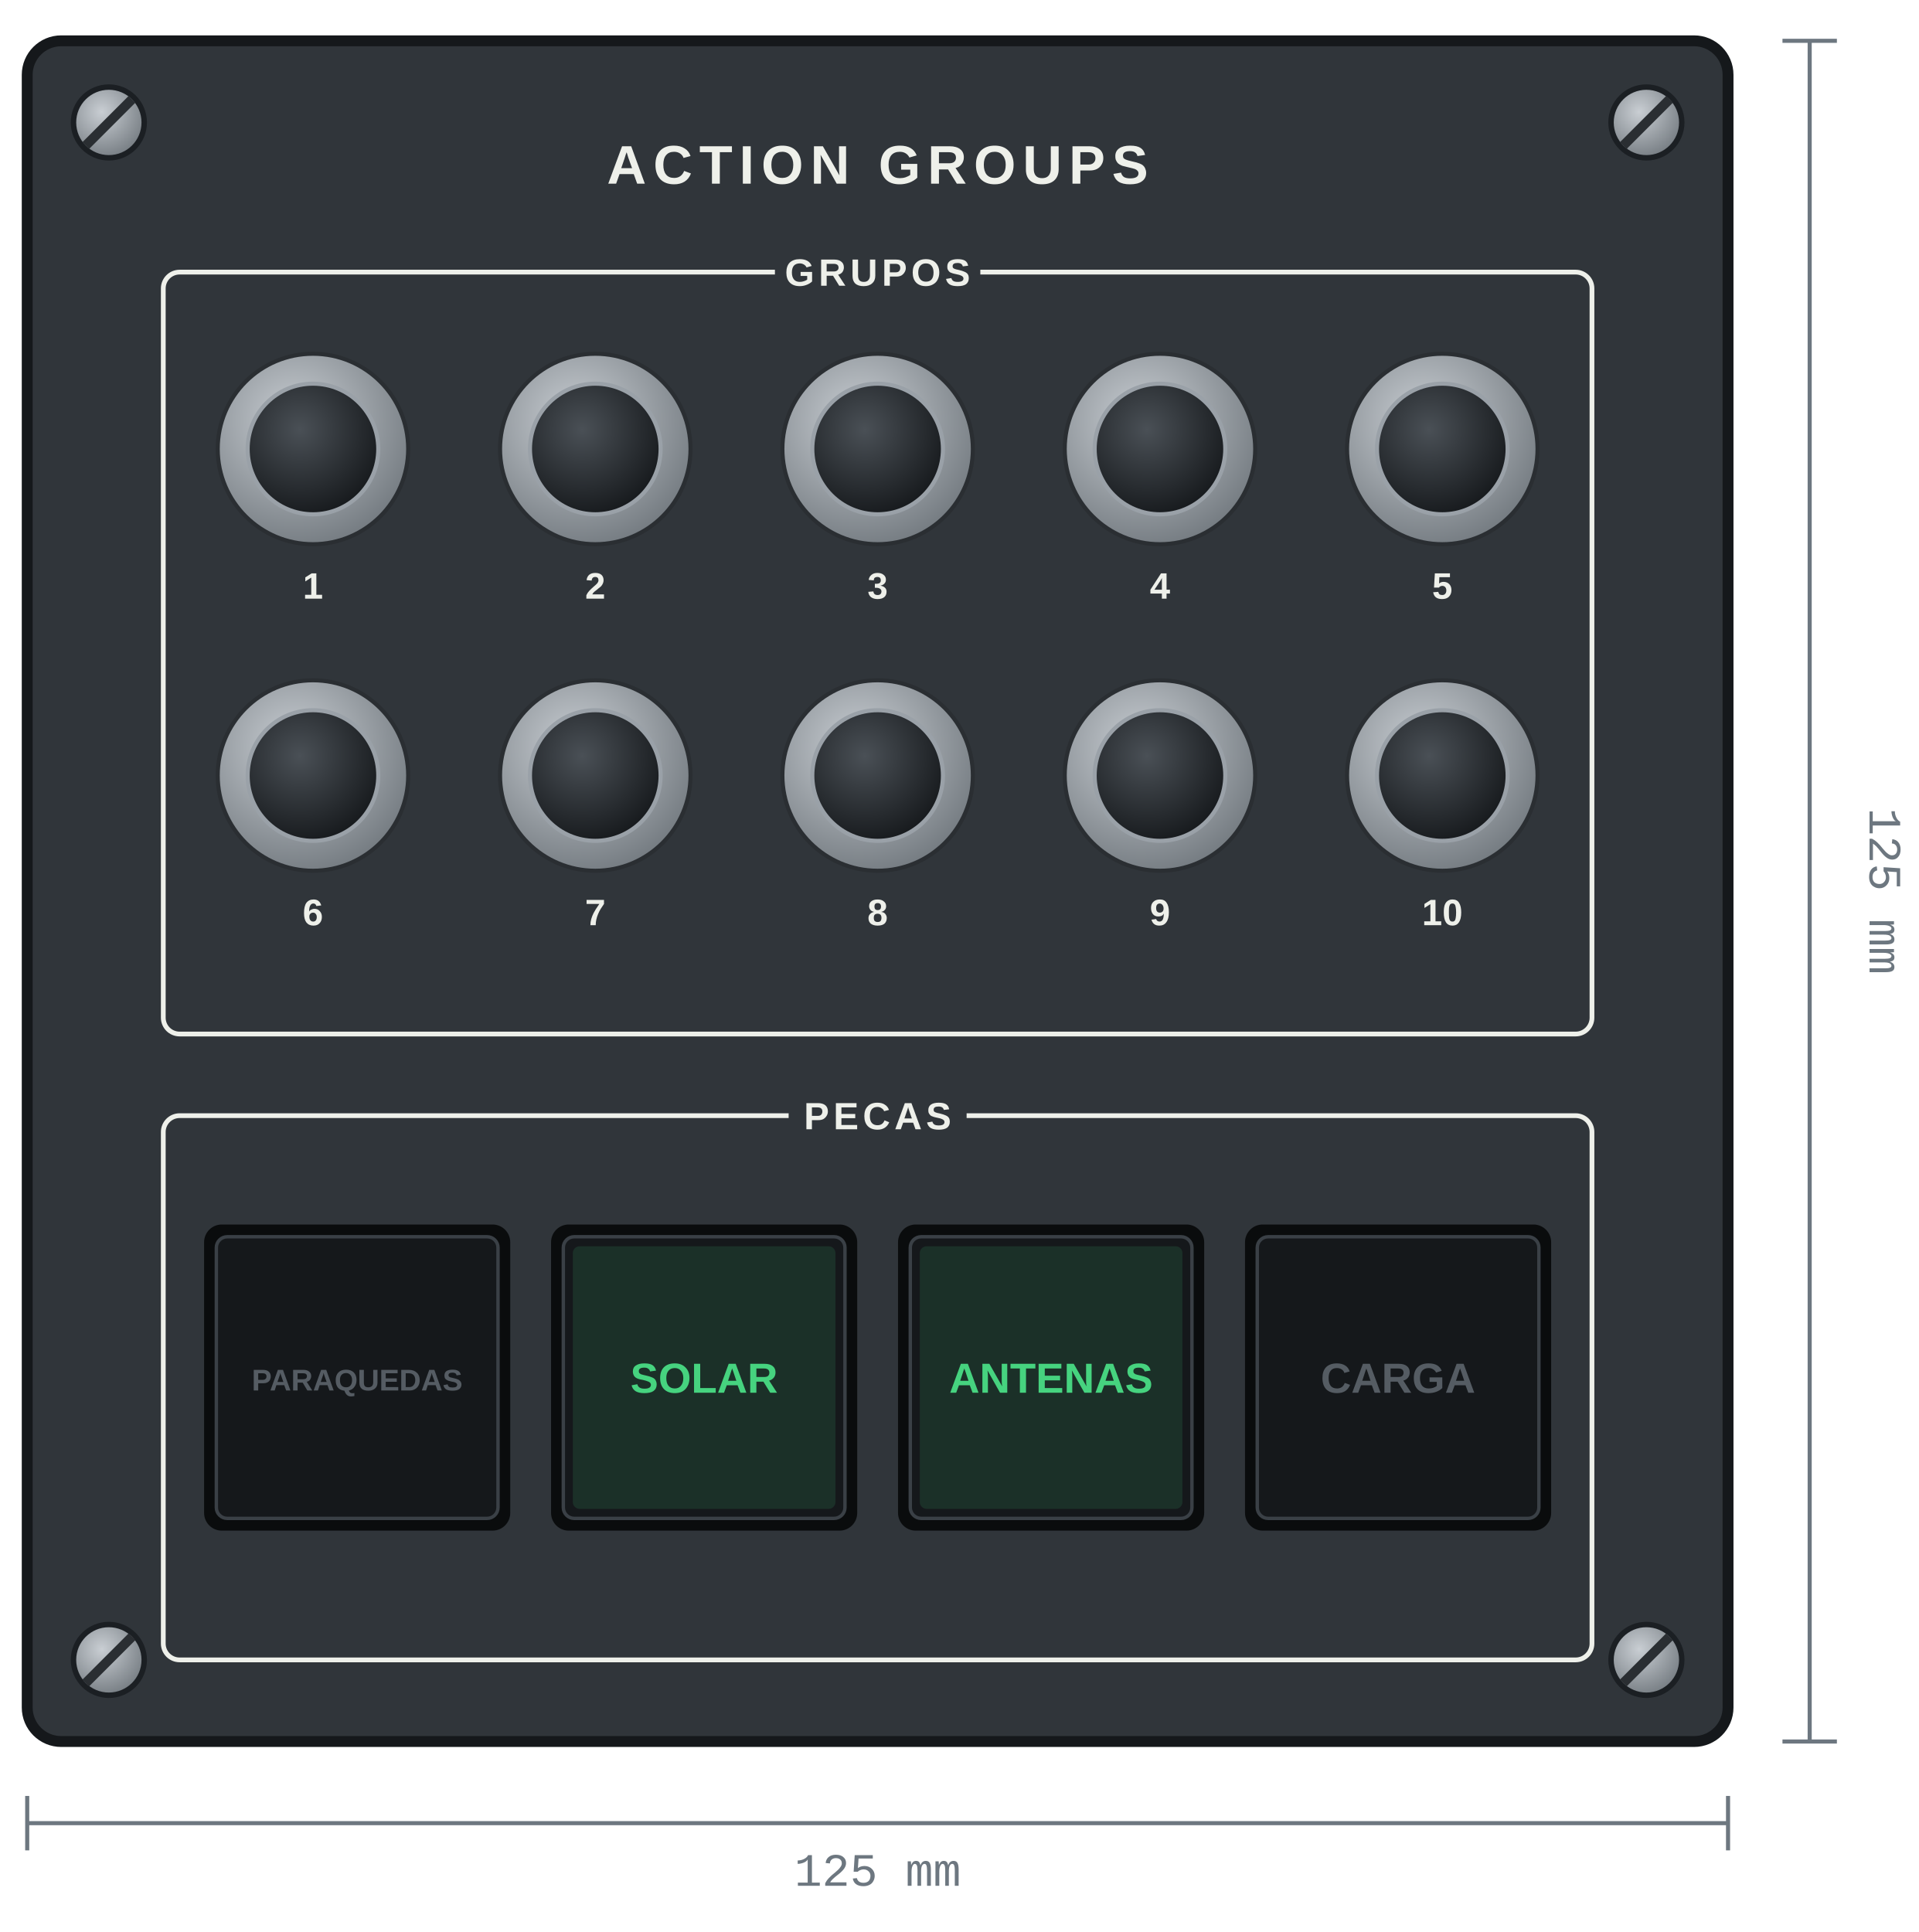
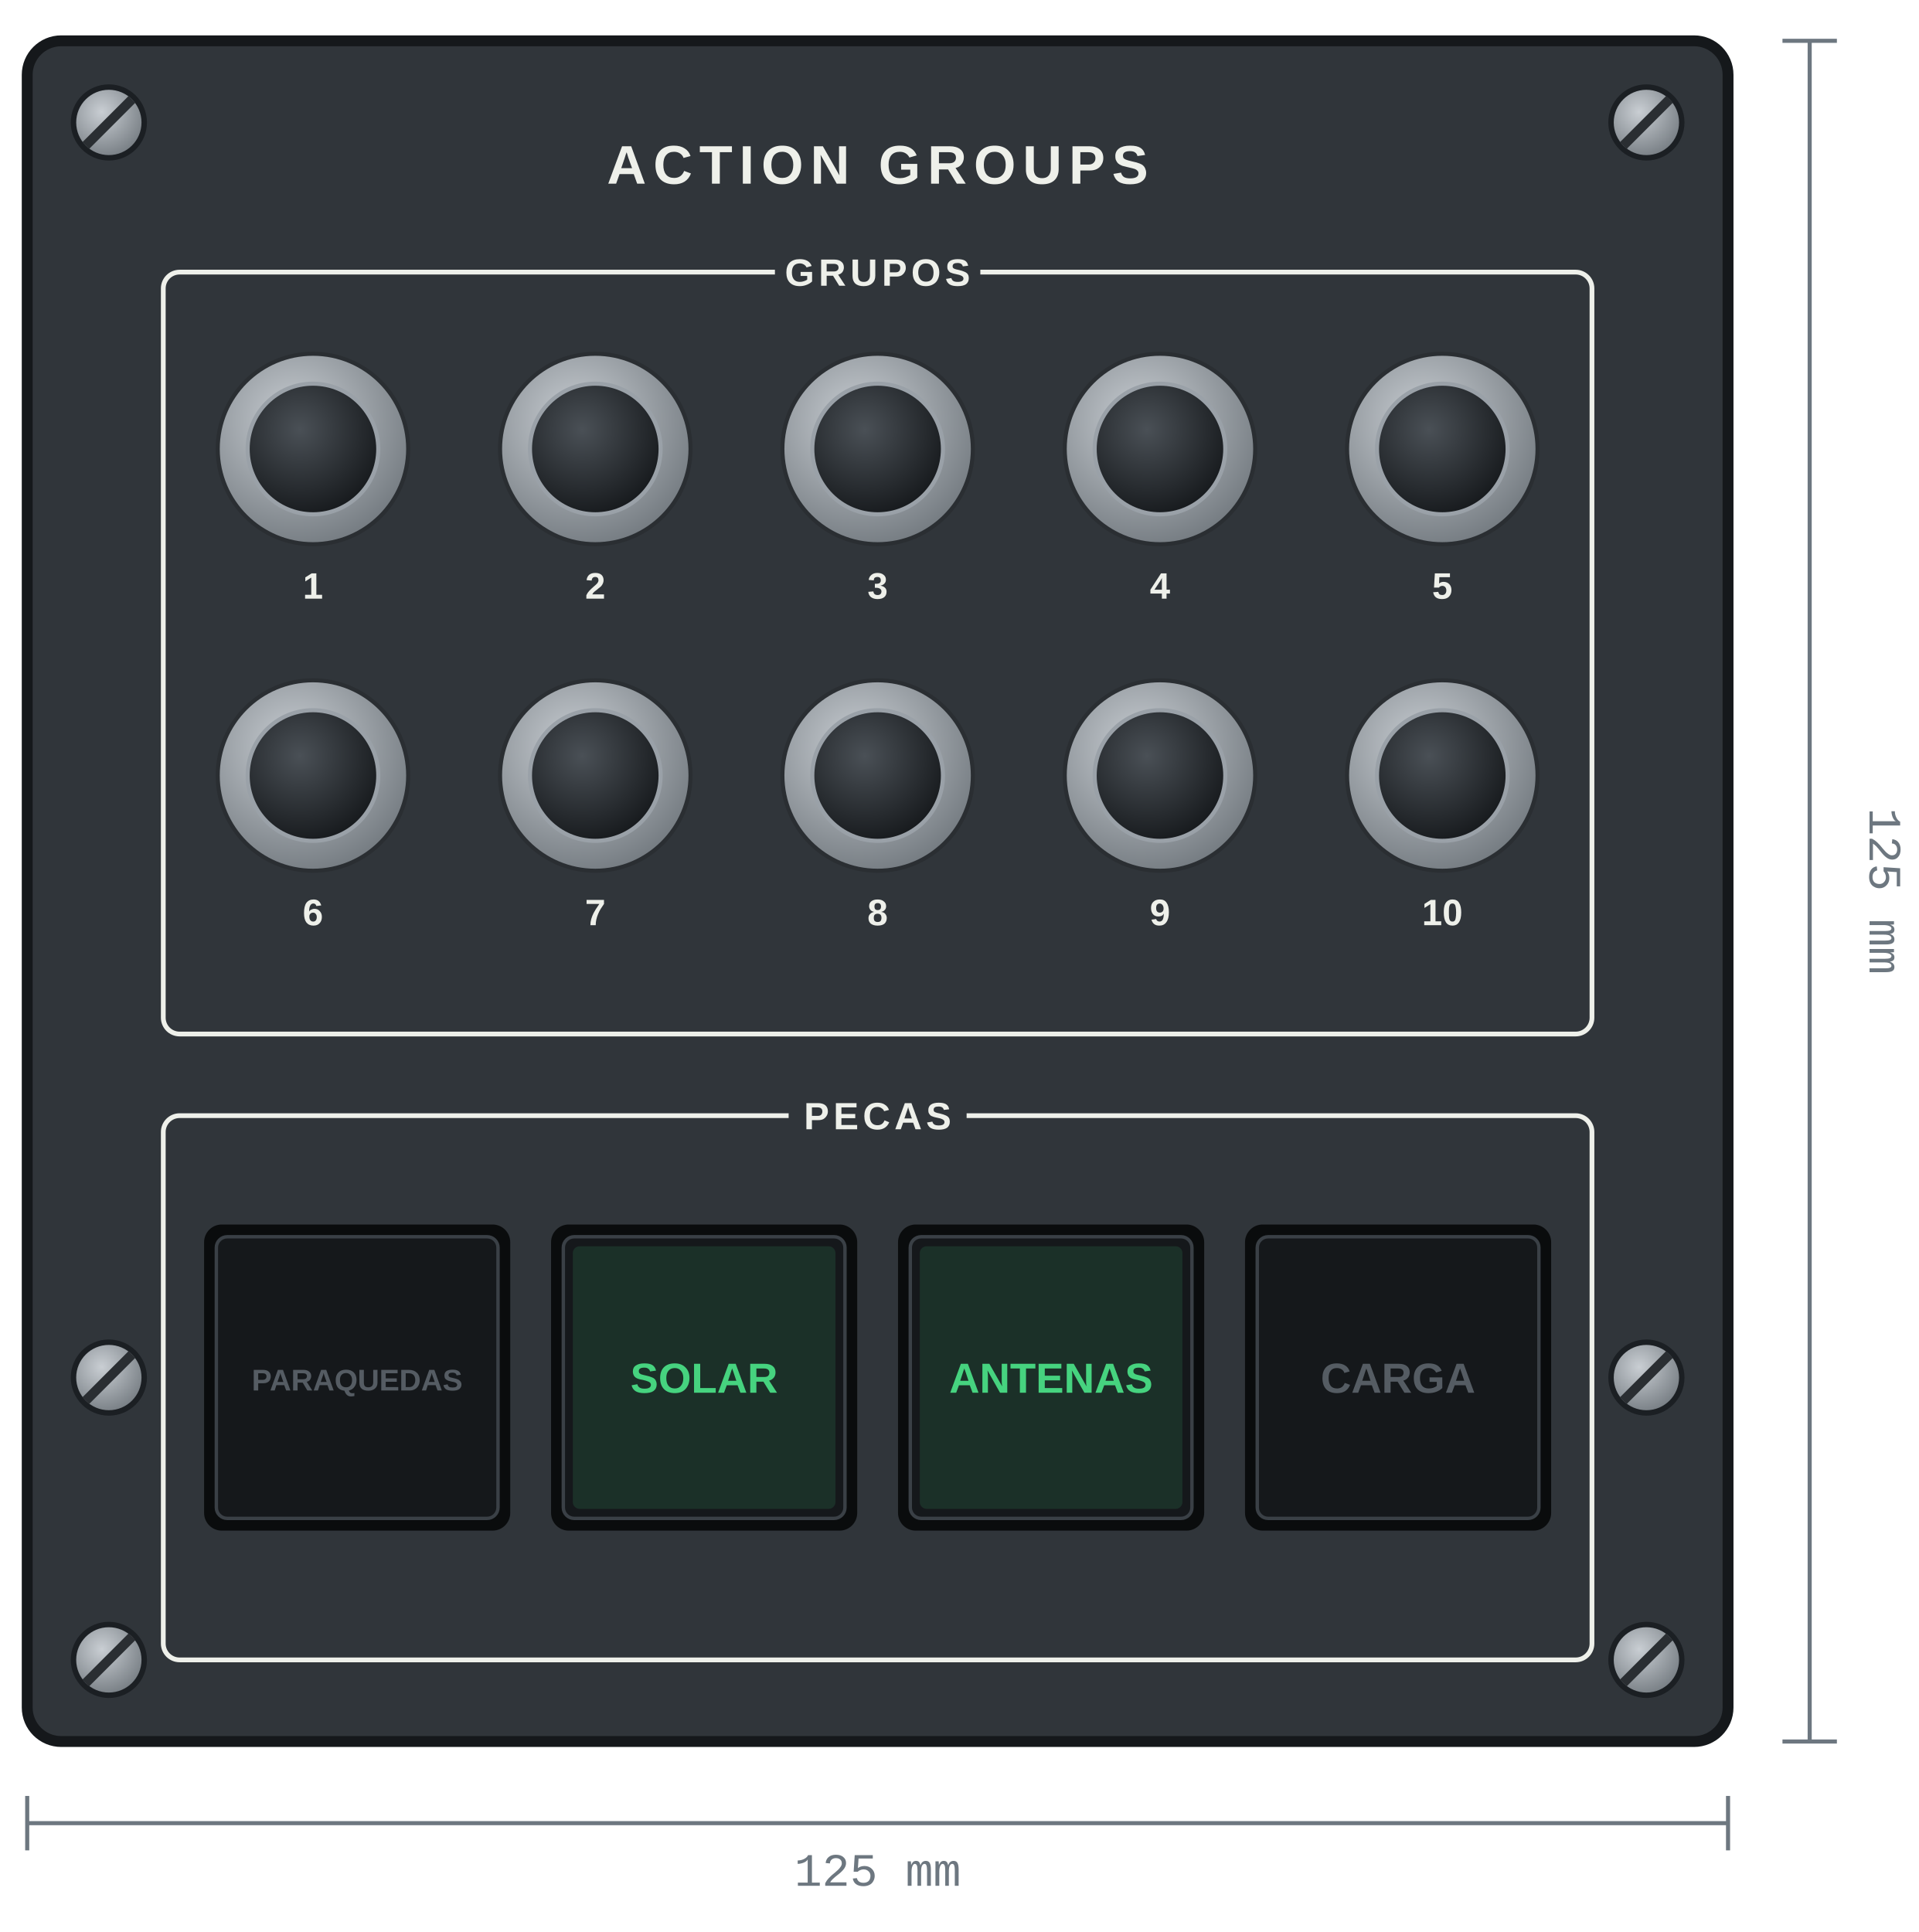
<svg xmlns="http://www.w3.org/2000/svg" viewBox="-2 -3 141 142" width="564" height="568" role="img" aria-label="Action groups, 125 por 125 mm: dez botoes de metal e os korry PARAQUEDAS, SOLAR, ANTENAS e CARGA">
  <style>.lg{font-family:"B612","Arial Narrow",Arial,sans-serif;font-weight:700}.lcdt{font-family:"B612 Mono","Courier New",monospace;font-weight:700}.dimline{stroke:#6d7780;stroke-width:.3;fill:none}.dimtext{fill:#6d7780;font-family:"B612 Mono","Courier New",monospace;font-size:3.4px}</style>
  <defs>
    <pattern id="zebra" width="6" height="6" patternUnits="userSpaceOnUse" patternTransform="rotate(45)">
      <rect width="6" height="6" fill="#1b1d1f" />
      <rect width="3" height="6" fill="#e7b416" />
    </pattern>
    <radialGradient id="knob" cx="40%" cy="35%" r="70%">
      <stop offset="0" stop-color="#4a5056" />
      <stop offset="1" stop-color="#15181b" />
    </radialGradient>
    <radialGradient id="nut" cx="40%" cy="35%" r="75%">
      <stop offset="0" stop-color="#c9ced3" />
      <stop offset="1" stop-color="#6c7379" />
    </radialGradient>
  </defs>
  <rect x="0" y="0" width="125" height="125" rx="2.5" fill="#30353a" stroke="#15181b" stroke-width=".8" />
  <circle cx="6" cy="6" r="2.6" fill="url(#nut)" stroke="#1b1f23" stroke-width=".4" />
  <line x1="4.3" y1="7.7" x2="7.7" y2="4.3" stroke="#2a2e32" stroke-width=".7" />
  <circle cx="119" cy="6" r="2.6" fill="url(#nut)" stroke="#1b1f23" stroke-width=".4" />
  <line x1="117.3" y1="7.7" x2="120.7" y2="4.3" stroke="#2a2e32" stroke-width=".7" />
  <circle cx="6" cy="119" r="2.6" fill="url(#nut)" stroke="#1b1f23" stroke-width=".4" />
  <line x1="4.3" y1="120.7" x2="7.7" y2="117.3" stroke="#2a2e32" stroke-width=".7" />
  <circle cx="119" cy="119" r="2.6" fill="url(#nut)" stroke="#1b1f23" stroke-width=".4" />
  <line x1="117.3" y1="120.7" x2="120.7" y2="117.3" stroke="#2a2e32" stroke-width=".7" />
  <text class="lg" x="62.5" y="10.5" font-size="4" text-anchor="middle" fill="#eef0ea" letter-spacing=".5">ACTION GROUPS</text>
  <rect x="10" y="17" width="105" height="56" rx="1.2" fill="none" stroke="#eef0ea" stroke-width=".35" />
  <rect x="54.952" y="15" width="15.096" height="4" fill="#30353a" />
  <text class="lg" x="62.5" y="18" font-size="2.8" text-anchor="middle" fill="#eef0ea" letter-spacing=".3">GRUPOS</text>
  <circle cx="21" cy="30" r="7" fill="url(#nut)" stroke="#2a2e32" stroke-width=".3" />
  <circle cx="21" cy="30" r="4.8" fill="url(#knob)" stroke="#9aa1a8" stroke-width=".3" />
  <text class="lg" x="21" y="41" font-size="2.7" text-anchor="middle" fill="#eef0ea">1</text>
  <circle cx="41.75" cy="30" r="7" fill="url(#nut)" stroke="#2a2e32" stroke-width=".3" />
  <circle cx="41.75" cy="30" r="4.8" fill="url(#knob)" stroke="#9aa1a8" stroke-width=".3" />
  <text class="lg" x="41.75" y="41" font-size="2.7" text-anchor="middle" fill="#eef0ea">2</text>
  <circle cx="62.5" cy="30" r="7" fill="url(#nut)" stroke="#2a2e32" stroke-width=".3" />
  <circle cx="62.5" cy="30" r="4.8" fill="url(#knob)" stroke="#9aa1a8" stroke-width=".3" />
  <text class="lg" x="62.5" y="41" font-size="2.7" text-anchor="middle" fill="#eef0ea">3</text>
  <circle cx="83.25" cy="30" r="7" fill="url(#nut)" stroke="#2a2e32" stroke-width=".3" />
  <circle cx="83.25" cy="30" r="4.8" fill="url(#knob)" stroke="#9aa1a8" stroke-width=".3" />
  <text class="lg" x="83.25" y="41" font-size="2.7" text-anchor="middle" fill="#eef0ea">4</text>
  <circle cx="104" cy="30" r="7" fill="url(#nut)" stroke="#2a2e32" stroke-width=".3" />
  <circle cx="104" cy="30" r="4.8" fill="url(#knob)" stroke="#9aa1a8" stroke-width=".3" />
  <text class="lg" x="104" y="41" font-size="2.7" text-anchor="middle" fill="#eef0ea">5</text>
  <circle cx="21" cy="54" r="7" fill="url(#nut)" stroke="#2a2e32" stroke-width=".3" />
  <circle cx="21" cy="54" r="4.8" fill="url(#knob)" stroke="#9aa1a8" stroke-width=".3" />
  <text class="lg" x="21" y="65" font-size="2.7" text-anchor="middle" fill="#eef0ea">6</text>
  <circle cx="41.75" cy="54" r="7" fill="url(#nut)" stroke="#2a2e32" stroke-width=".3" />
  <circle cx="41.75" cy="54" r="4.8" fill="url(#knob)" stroke="#9aa1a8" stroke-width=".3" />
  <text class="lg" x="41.75" y="65" font-size="2.7" text-anchor="middle" fill="#eef0ea">7</text>
  <circle cx="62.5" cy="54" r="7" fill="url(#nut)" stroke="#2a2e32" stroke-width=".3" />
  <circle cx="62.5" cy="54" r="4.8" fill="url(#knob)" stroke="#9aa1a8" stroke-width=".3" />
  <text class="lg" x="62.5" y="65" font-size="2.7" text-anchor="middle" fill="#eef0ea">8</text>
  <circle cx="83.25" cy="54" r="7" fill="url(#nut)" stroke="#2a2e32" stroke-width=".3" />
  <circle cx="83.25" cy="54" r="4.8" fill="url(#knob)" stroke="#9aa1a8" stroke-width=".3" />
  <text class="lg" x="83.25" y="65" font-size="2.7" text-anchor="middle" fill="#eef0ea">9</text>
  <circle cx="104" cy="54" r="7" fill="url(#nut)" stroke="#2a2e32" stroke-width=".3" />
  <circle cx="104" cy="54" r="4.8" fill="url(#knob)" stroke="#9aa1a8" stroke-width=".3" />
  <text class="lg" x="104" y="65" font-size="2.7" text-anchor="middle" fill="#eef0ea">10</text>
  <rect x="10" y="79" width="105" height="40" rx="1.2" fill="none" stroke="#eef0ea" stroke-width=".35" />
  <rect x="55.96" y="77" width="13.08" height="4" fill="#30353a" />
  <text class="lg" x="62.5" y="80" font-size="2.8" text-anchor="middle" fill="#eef0ea" letter-spacing=".3">PECAS</text>
  <rect x="13" y="87" width="22.5" height="22.5" rx="1.3" fill="#0a0c0d" />
  <rect x="13.9" y="87.9" width="20.7" height="20.7" rx=".8" fill="#15181b" stroke="#3a4046" stroke-width=".25" />
  <text class="lg" x="24.25" y="99.366" font-size="3.1" text-anchor="middle" fill="#555c63"> </text>
  <text class="lg" x="24.25" y="99.2" font-size="2.2" text-anchor="middle" fill="#555c63">PARAQUEDAS</text>
  <rect x="38.5" y="87" width="22.5" height="22.5" rx="1.3" fill="#0a0c0d" />
  <rect x="39.4" y="87.9" width="20.7" height="20.7" rx=".8" fill="#15181b" stroke="#3a4046" stroke-width=".25" />
  <rect x="40.1" y="88.6" width="19.3" height="19.3" rx=".5" fill="#46d37f" opacity=".13" />
  <text class="lg" x="49.75" y="99.366" font-size="3.1" text-anchor="middle" fill="#46d37f">SOLAR</text>
  <rect x="64" y="87" width="22.5" height="22.5" rx="1.3" fill="#0a0c0d" />
  <rect x="64.9" y="87.9" width="20.7" height="20.7" rx=".8" fill="#15181b" stroke="#3a4046" stroke-width=".25" />
  <rect x="65.6" y="88.6" width="19.3" height="19.3" rx=".5" fill="#46d37f" opacity=".13" />
  <text class="lg" x="75.25" y="99.366" font-size="3.1" text-anchor="middle" fill="#46d37f">ANTENAS</text>
  <rect x="89.5" y="87" width="22.5" height="22.5" rx="1.3" fill="#0a0c0d" />
  <rect x="90.4" y="87.9" width="20.7" height="20.7" rx=".8" fill="#15181b" stroke="#3a4046" stroke-width=".25" />
  <text class="lg" x="100.75" y="99.366" font-size="3.1" text-anchor="middle" fill="#555c63">CARGA</text>
+   <circle cx="6" cy="98.25" r="2.6" fill="url(#nut)" stroke="#1b1f23" stroke-width=".4" />
+   <line x1="4.3" y1="99.95" x2="7.7" y2="96.55" stroke="#2a2e32" stroke-width=".7" />
+   <circle cx="119" cy="98.25" r="2.6" fill="url(#nut)" stroke="#1b1f23" stroke-width=".4" />
+   <line x1="117.3" y1="99.95" x2="120.7" y2="96.55" stroke="#2a2e32" stroke-width=".7" />
  <line class="dimline" x1="0" y1="131" x2="125" y2="131" />
  <line class="dimline" x1="0" y1="129" x2="0" y2="133" />
  <line class="dimline" x1="125" y1="129" x2="125" y2="133" />
  <text class="dimtext" x="62.5" y="135.6" text-anchor="middle">125 mm</text>
  <line class="dimline" x1="131" y1="0" x2="131" y2="125" />
  <line class="dimline" x1="129" y1="0" x2="133" y2="0" />
  <line class="dimline" x1="129" y1="125" x2="133" y2="125" />
  <text class="dimtext" transform="translate(135.4 62.5) rotate(90)" text-anchor="middle">125 mm</text>
</svg>
